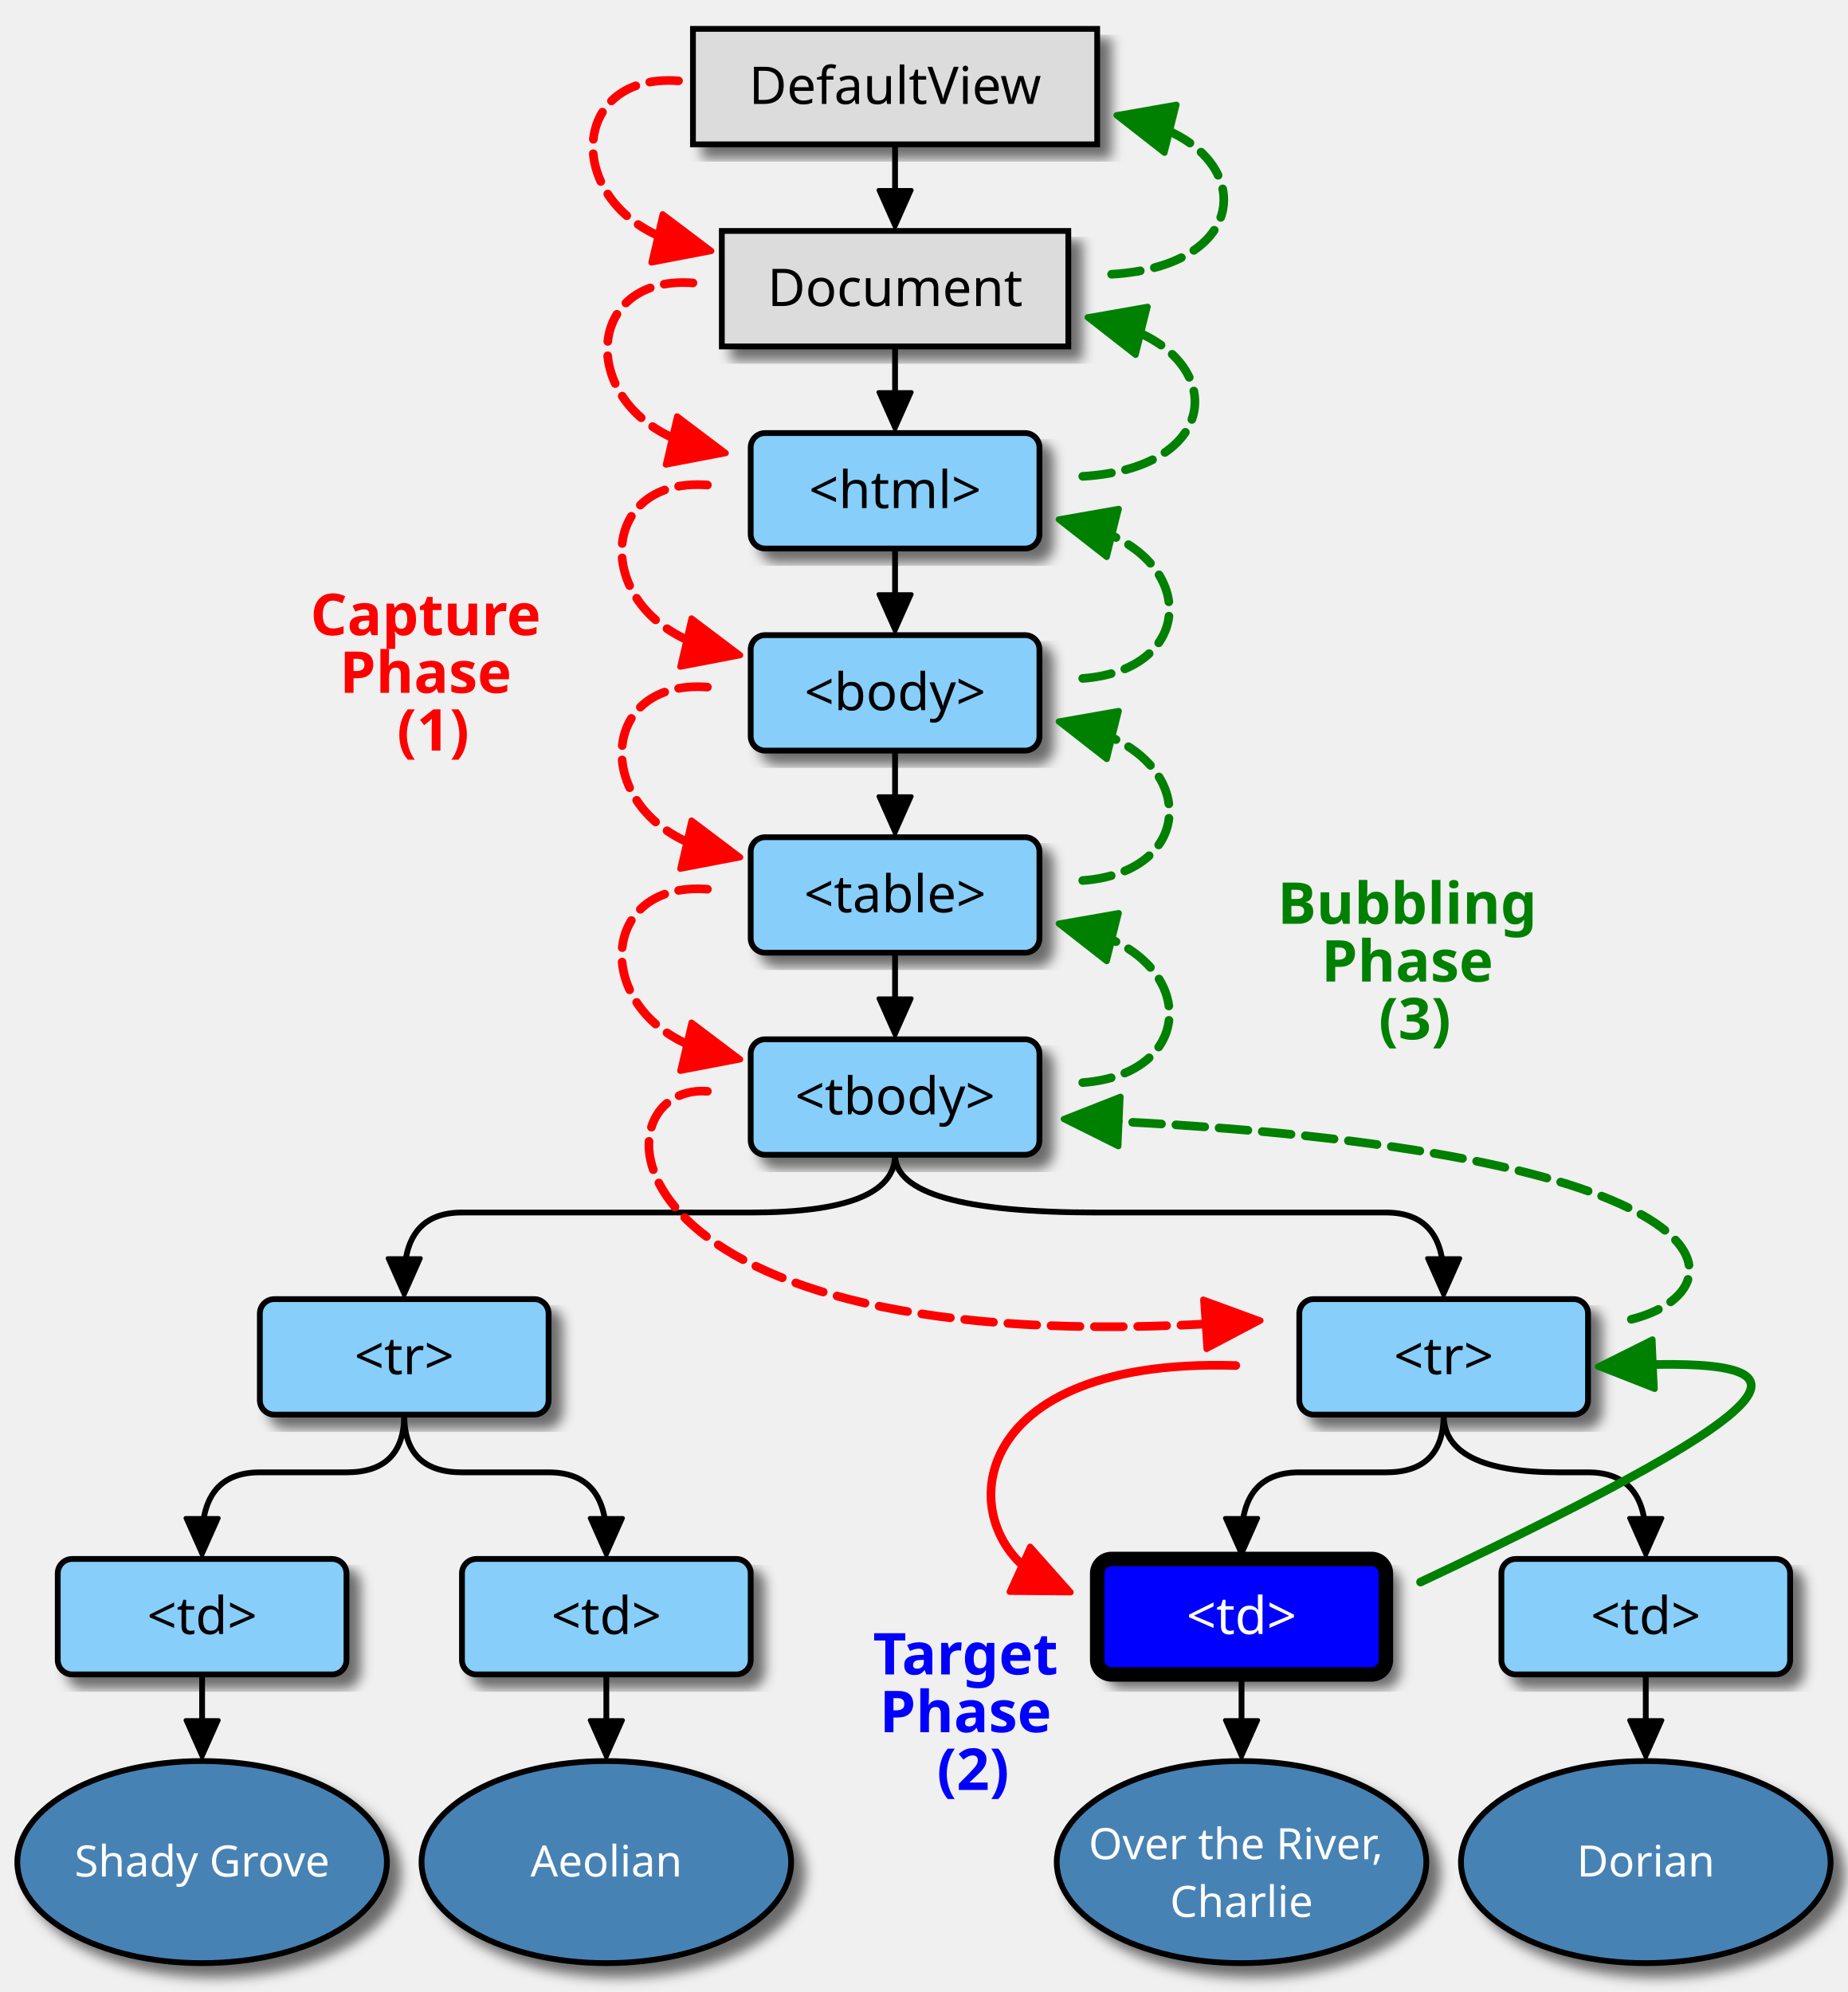
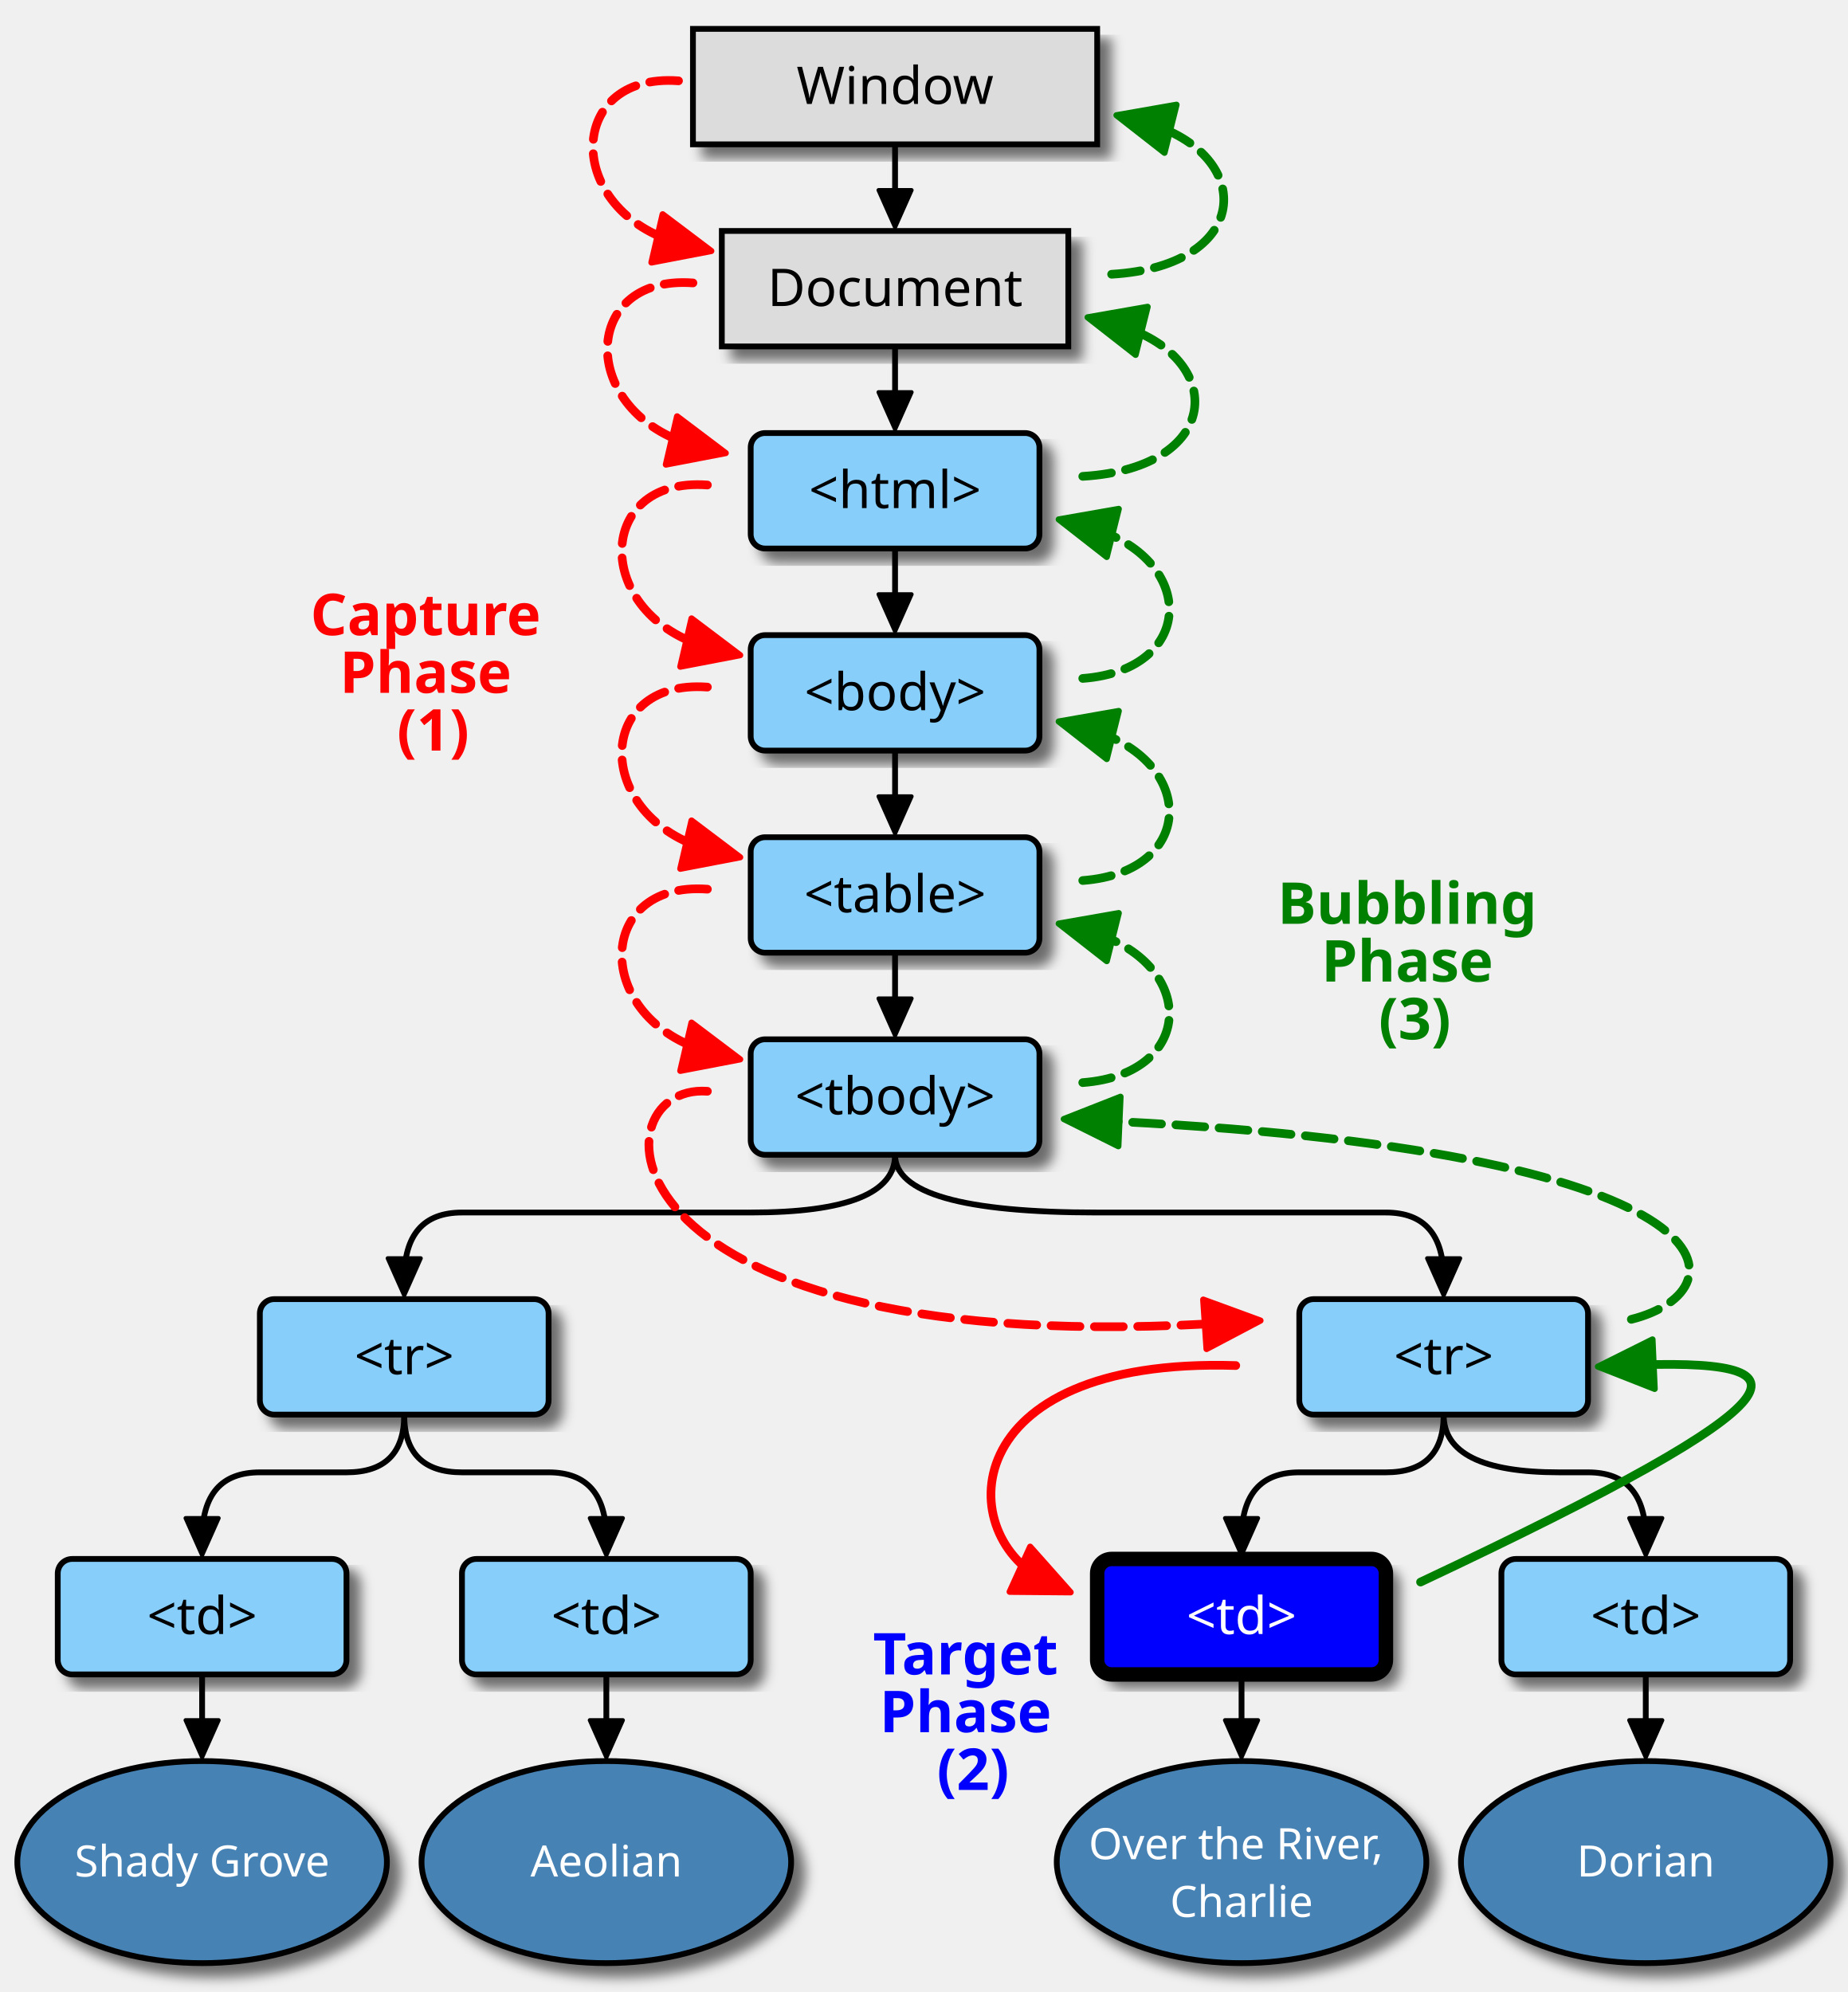
<svg xmlns="http://www.w3.org/2000/svg" xmlns:xlink="http://www.w3.org/1999/xlink" width="100%" height="100%" viewBox="0 0 640 690">
  <defs id="defs-1">
    <path id="arrowhead" d="M-9,-4 L0,0 -9,4 Z" stroke-linejoin="round" stroke-linecap="round" />
    <marker id="blackArrow" viewBox="-13 -5 14 10" refX="-4" markerWidth="10" markerHeight="20" orient="auto">
      <use xlink:href="#arrowhead" stroke="black" fill="black" />
    </marker>
    <marker id="redArrow" viewBox="-13 -5 14 10" refX="-4" markerWidth="10" markerHeight="20" orient="auto">
      <use xlink:href="#arrowhead" stroke="red" fill="red" />
    </marker>
    <marker id="greenArrow" viewBox="-13 -5 14 10" refX="-4" markerWidth="10" markerHeight="20" orient="auto">
      <use xlink:href="#arrowhead" stroke="green" fill="green" />
    </marker>
    <filter x="-5%" y="-5%" width="120%" height="120%" id="dropShadow">
      <feGaussianBlur stdDeviation="2 2" in="SourceAlpha" />
      <feOffset dx="4" dy="4" />
      <feComponentTransfer result="shadow">
        <feFuncA type="linear" slope=".55" intercept="0" />
      </feComponentTransfer>
      <feMerge>
        <feMergeNode />
        <feMergeNode in="SourceGraphic" />
      </feMerge>
    </filter>
  </defs>
  <g id="nodes" font-family="Verdana, sans-serif" font-size="18" fill="black" text-anchor="middle" stroke="none" stroke-width="2">
-     <g id="DefaultView-node" transform="translate(310, 10)">
-       <a xlink:href="../DOM3-Events.html#glossary-defaultView" target="_parent">
+     <g id="Window-node" transform="translate(310, 10)">
+       <a xlink:href="../DOM3-Events.html#glossary-window" target="_parent">
        <rect x="-70" y="0" width="140" height="40" fill="gainsboro" stroke="black" filter="url(#dropShadow)" />
-         <text x="0" y="26">DefaultView</text>
+         <text x="0" y="26">Window</text>
      </a>
    </g>
    <g id="document-node" transform="translate(310, 80)">
      <a xlink:href="../DOM3-Events.html#glossary-document" target="_parent">
        <rect x="-60" y="0" width="120" height="40" fill="gainsboro" stroke="black" filter="url(#dropShadow)" />
        <text x="0" y="26">Document</text>
      </a>
    </g>
    <g id="html-node" transform="translate(310, 150)">
      <rect x="-50" y="0" width="100" height="40" rx="5" ry="5" fill="lightskyblue" stroke="black" filter="url(#dropShadow)" />
      <text x="0" y="26">&lt;html&gt;</text>
    </g>
    <g id="body-node" transform="translate(310, 220)">
      <rect x="-50" y="0" width="100" height="40" rx="5" ry="5" fill="lightskyblue" stroke="black" filter="url(#dropShadow)" />
      <text x="0" y="26">&lt;body&gt;</text>
    </g>
    <g id="table-node" transform="translate(310, 290)">
      <rect x="-50" y="0" width="100" height="40" rx="5" ry="5" fill="lightskyblue" stroke="black" filter="url(#dropShadow)" />
      <text x="0" y="26">&lt;table&gt;</text>
    </g>
    <g id="tbody-node" transform="translate(310, 360)">
      <rect x="-50" y="0" width="100" height="40" rx="5" ry="5" fill="lightskyblue" stroke="black" filter="url(#dropShadow)" />
      <text x="0" y="26">&lt;tbody&gt;</text>
    </g>
    <g id="tr_1-node" transform="translate(140, 450)">
      <rect x="-50" y="0" width="100" height="40" rx="5" ry="5" fill="lightskyblue" stroke="black" filter="url(#dropShadow)" />
      <text x="0" y="26">&lt;tr&gt;</text>
    </g>
    <g id="tr_2-node" transform="translate(500, 450)">
      <rect x="-50" y="0" width="100" height="40" rx="5" ry="5" fill="lightskyblue" stroke="black" filter="url(#dropShadow)" />
      <text x="0" y="26">&lt;tr&gt;</text>
    </g>
    <g id="tr_1_td_1-node" transform="translate(70, 540)">
      <rect x="-50" y="0" width="100" height="40" rx="5" ry="5" fill="lightskyblue" stroke="black" filter="url(#dropShadow)" />
      <text x="0" y="26">&lt;td&gt;</text>
    </g>
    <g id="tr_1_td_1_text-node" transform="translate(70, 610)">
      <ellipse cx="0" cy="35" rx="64" ry="35" fill="steelblue" stroke="black" filter="url(#dropShadow)" />
      <text x="0" y="40" font-size="15" fill="white" text-anchor="middle">Shady Grove</text>
    </g>
    <g id="tr_1_td_2-node" transform="translate(210, 540)">
      <rect x="-50" y="0" width="100" height="40" rx="5" ry="5" fill="lightskyblue" stroke="black" filter="url(#dropShadow)" />
      <text x="0" y="26">&lt;td&gt;</text>
    </g>
    <g id="tr_1_td_2_text-node" transform="translate(210, 610)">
      <ellipse cx="0" cy="35" rx="64" ry="35" fill="steelblue" stroke="black" filter="url(#dropShadow)" />
      <text x="0" y="40" font-size="15" fill="white" text-anchor="middle">Aeolian</text>
    </g>
    <g id="tr_2_td_1-node" transform="translate(430, 540)">
      <rect x="-50" y="0" width="100" height="40" rx="5" ry="5" fill="blue" stroke="black" filter="url(#dropShadow)" />
      <text x="0" y="26" fill="white">&lt;td&gt;</text>
    </g>
    <g id="tr_2_td_1_text-node" transform="translate(430, 610)">
      <ellipse cx="0" cy="35" rx="64" ry="35" fill="steelblue" stroke="black" filter="url(#dropShadow)" />
      <text x="0" y="40" font-size="15" fill="white" text-anchor="middle">
        <tspan x="0" y="34">Over the River,</tspan>
        <tspan x="0" y="54">Charlie</tspan>
      </text>
    </g>
    <g id="tr_2_td_2-node" transform="translate(570, 540)">
      <rect x="-50" y="0" width="100" height="40" rx="5" ry="5" fill="lightskyblue" stroke="black" filter="url(#dropShadow)" />
      <text x="0" y="26">&lt;td&gt;</text>
    </g>
    <g id="tr_2_td_2_text-node" transform="translate(570, 610)">
      <ellipse cx="0" cy="35" rx="64" ry="35" fill="steelblue" stroke="black" filter="url(#dropShadow)" />
      <text x="0" y="40" font-size="15" fill="white" text-anchor="middle">Dorian</text>
    </g>
  </g>
  <g id="edges">
    <line id="window-document" x1="310" y1="50" x2="310" y2="73" stroke="black" stroke-width="2" marker-end="url(#blackArrow)" />
    <line id="document-html" x1="310" y1="120" x2="310" y2="143" stroke="black" stroke-width="2" marker-end="url(#blackArrow)" />
    <line id="html-body" x1="310" y1="190" x2="310" y2="213" stroke="black" stroke-width="2" marker-end="url(#blackArrow)" />
    <line id="body-table" x1="310" y1="260" x2="310" y2="283" stroke="black" stroke-width="2" marker-end="url(#blackArrow)" />
    <line id="table-tbody" x1="310" y1="330" x2="310" y2="353" stroke="black" stroke-width="2" marker-end="url(#blackArrow)" />
    <path id="tbody-tr_1" fill="none" stroke="black" stroke-width="2" marker-end="url(#blackArrow)" d="M310,400 Q310,420 260,420 H160 Q140,420 140,443" />
    <path id="tbody-tr_2" fill="none" stroke="black" stroke-width="2" marker-end="url(#blackArrow)" d="M310,400 Q310,420 380,420 H480 Q500,420 500,443" />
    <path id="tr_1-tr_2_td_1" fill="none" stroke="black" stroke-width="2" marker-end="url(#blackArrow)" d="M140,490 Q140,510 120,510 H90 Q70,510 70,533" />
    <path id="tr_1-tr_2_td_2" fill="none" stroke="black" stroke-width="2" marker-end="url(#blackArrow)" d="M140,490 Q140,510 160,510 H190 Q210,510 210,533" />
    <path id="tr_2-tr_2_td_1" fill="none" stroke="black" stroke-width="2" marker-end="url(#blackArrow)" d="M500,490 Q500,510 480,510 H450 Q430,510 430,533" />
    <path id="tr_2-tr_2_td_2" fill="none" stroke="black" stroke-width="2" marker-end="url(#blackArrow)" d="M500,490 Q500,510 540,510 H550 Q570,510 570,533" />
    <line id="tr_1_td_1-text" x1="70" y1="580" x2="70" y2="603" stroke="black" stroke-width="2" marker-end="url(#blackArrow)" />
    <line id="tr_1_td_2-text" x1="210" y1="580" x2="210" y2="603" stroke="black" stroke-width="2" marker-end="url(#blackArrow)" />
    <line id="tr_2_td_1-text" x1="430" y1="580" x2="430" y2="603" stroke="black" stroke-width="2" marker-end="url(#blackArrow)" />
    <line id="tr_2_td_2-text" x1="570" y1="580" x2="570" y2="603" stroke="black" stroke-width="2" marker-end="url(#blackArrow)" />
  </g>
  <g id="event-flow" stroke-dasharray="10,5">
    <g id="capture_phase">
      <a xlink:href="../DOM3-Events.html#glossary-capture-phase" target="_parent">
        <text fill="red" font-family="Verdana, sans-serif" font-size="20" font-weight="bold" text-anchor="middle">
          <tspan x="150" y="220">Capture</tspan>
          <tspan x="150" y="240">Phase</tspan>
          <tspan x="150" y="260">(1)</tspan>
        </text>
      </a>
      <path id="capture_phase_arrow" fill="none" stroke="red" stroke-width="3" marker-end="url(#redArrow)" stroke-linecap="round" d="M235,28 C195,25 195,75 238,85 " />
      <use xlink:href="#capture_phase_arrow" x="5" y="70" />
      <use xlink:href="#capture_phase_arrow" x="10" y="140" />
      <use xlink:href="#capture_phase_arrow" x="10" y="210" />
      <use xlink:href="#capture_phase_arrow" x="10" y="280" />
      <path id="capture_phase_arrow2" fill="none" stroke="red" stroke-width="3" marker-end="url(#redArrow)" stroke-linecap="round" d="M245,378 C205,375 205,473 428,458 " />
      <path id="capture_phase_arrow3" fill="none" stroke="red" stroke-width="3" marker-end="url(#redArrow)" stroke-linecap="round" stroke-dasharray="none" d="M428,473 C330,470 330,533 363,548 " />
    </g>
    <g id="target_phase">
      <a xlink:href="../DOM3-Events.html#glossary-target-phase" target="_parent">
        <text fill="blue" font-family="Verdana, sans-serif" font-size="20" font-weight="bold" text-anchor="middle">
          <tspan x="337" y="580">Target</tspan>
          <tspan x="337" y="600">Phase</tspan>
          <tspan x="337" y="620">(2)</tspan>
        </text>
      </a>
      <rect x="-50" y="0" width="100" height="40" rx="5" ry="5" fill="none" stroke="black" stroke-width="5" stroke-dasharray="none" transform="translate(430, 540)" />
    </g>
    <g id="bubble_phase">
      <a xlink:href="../DOM3-Events.html#glossary-bubbling-phase" target="_parent">
        <text fill="green" font-family="Verdana, sans-serif" font-size="20" font-weight="bold" text-anchor="middle">
          <tspan x="490" y="320">Bubbling</tspan>
          <tspan x="490" y="340">Phase</tspan>
          <tspan x="490" y="360">(3)</tspan>
        </text>
      </a>
      <path id="bubble_phase_arrow3" fill="none" stroke="green" stroke-width="3" marker-end="url(#greenArrow)" stroke-linecap="round" stroke-dasharray="none" d="M492,548 C630,483 630,470 562,473" />
      <path id="bubble_phase_arrow2" fill="none" stroke="green" stroke-width="3" marker-end="url(#greenArrow)" stroke-linecap="round" d="M565,457 C605,447 605,398 377,388" />
      <path id="bubble_phase_arrow" fill="none" stroke="green" stroke-width="3" marker-end="url(#greenArrow)" stroke-linecap="round" d="M375,375 C415,372 415,332 375,322" />
      <use xlink:href="#bubble_phase_arrow" x="0" y="-70" />
      <use xlink:href="#bubble_phase_arrow" x="0" y="-140" />
      <path id="bubble_phase_arrow4" fill="none" stroke="green" stroke-width="3" marker-end="url(#greenArrow)" stroke-linecap="round" d="M375,165 C425,162 425,122 385,112" />
      <path id="bubble_phase_arrow" fill="none" stroke="green" stroke-width="3" marker-end="url(#greenArrow)" stroke-linecap="round" d="M385,95 C435,92 435,52 395,42" />
    </g>
  </g>
</svg>
